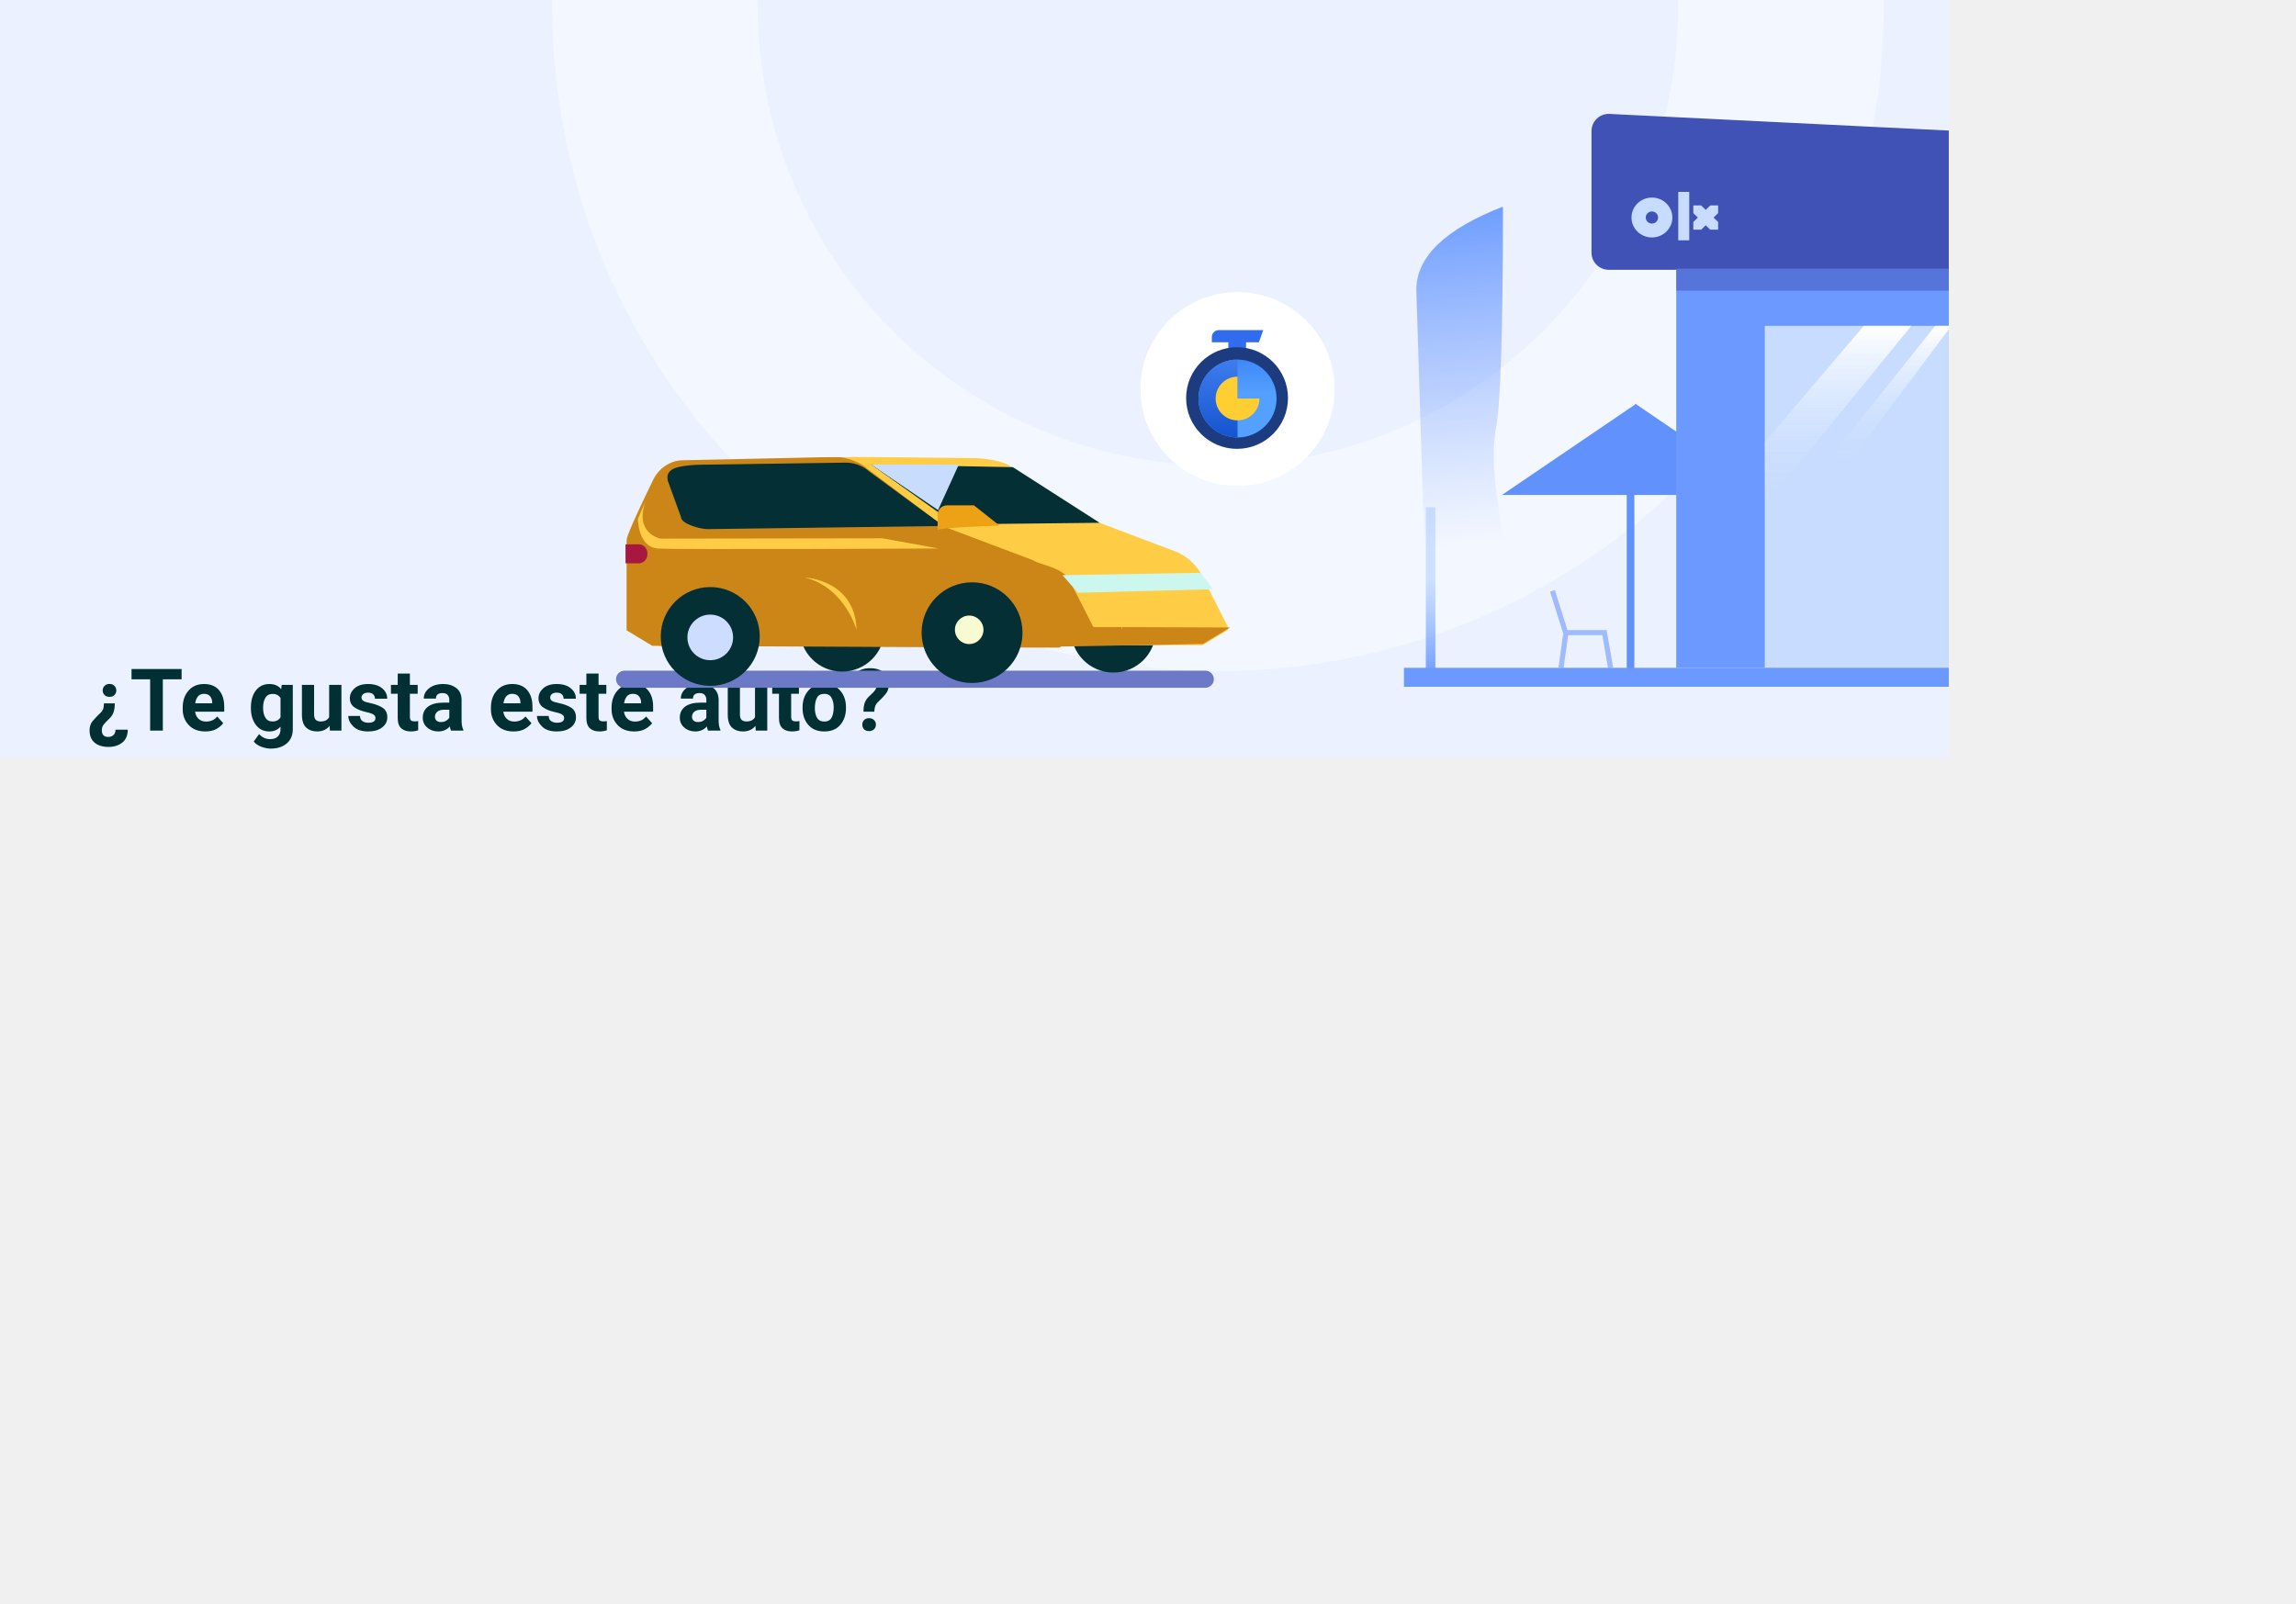
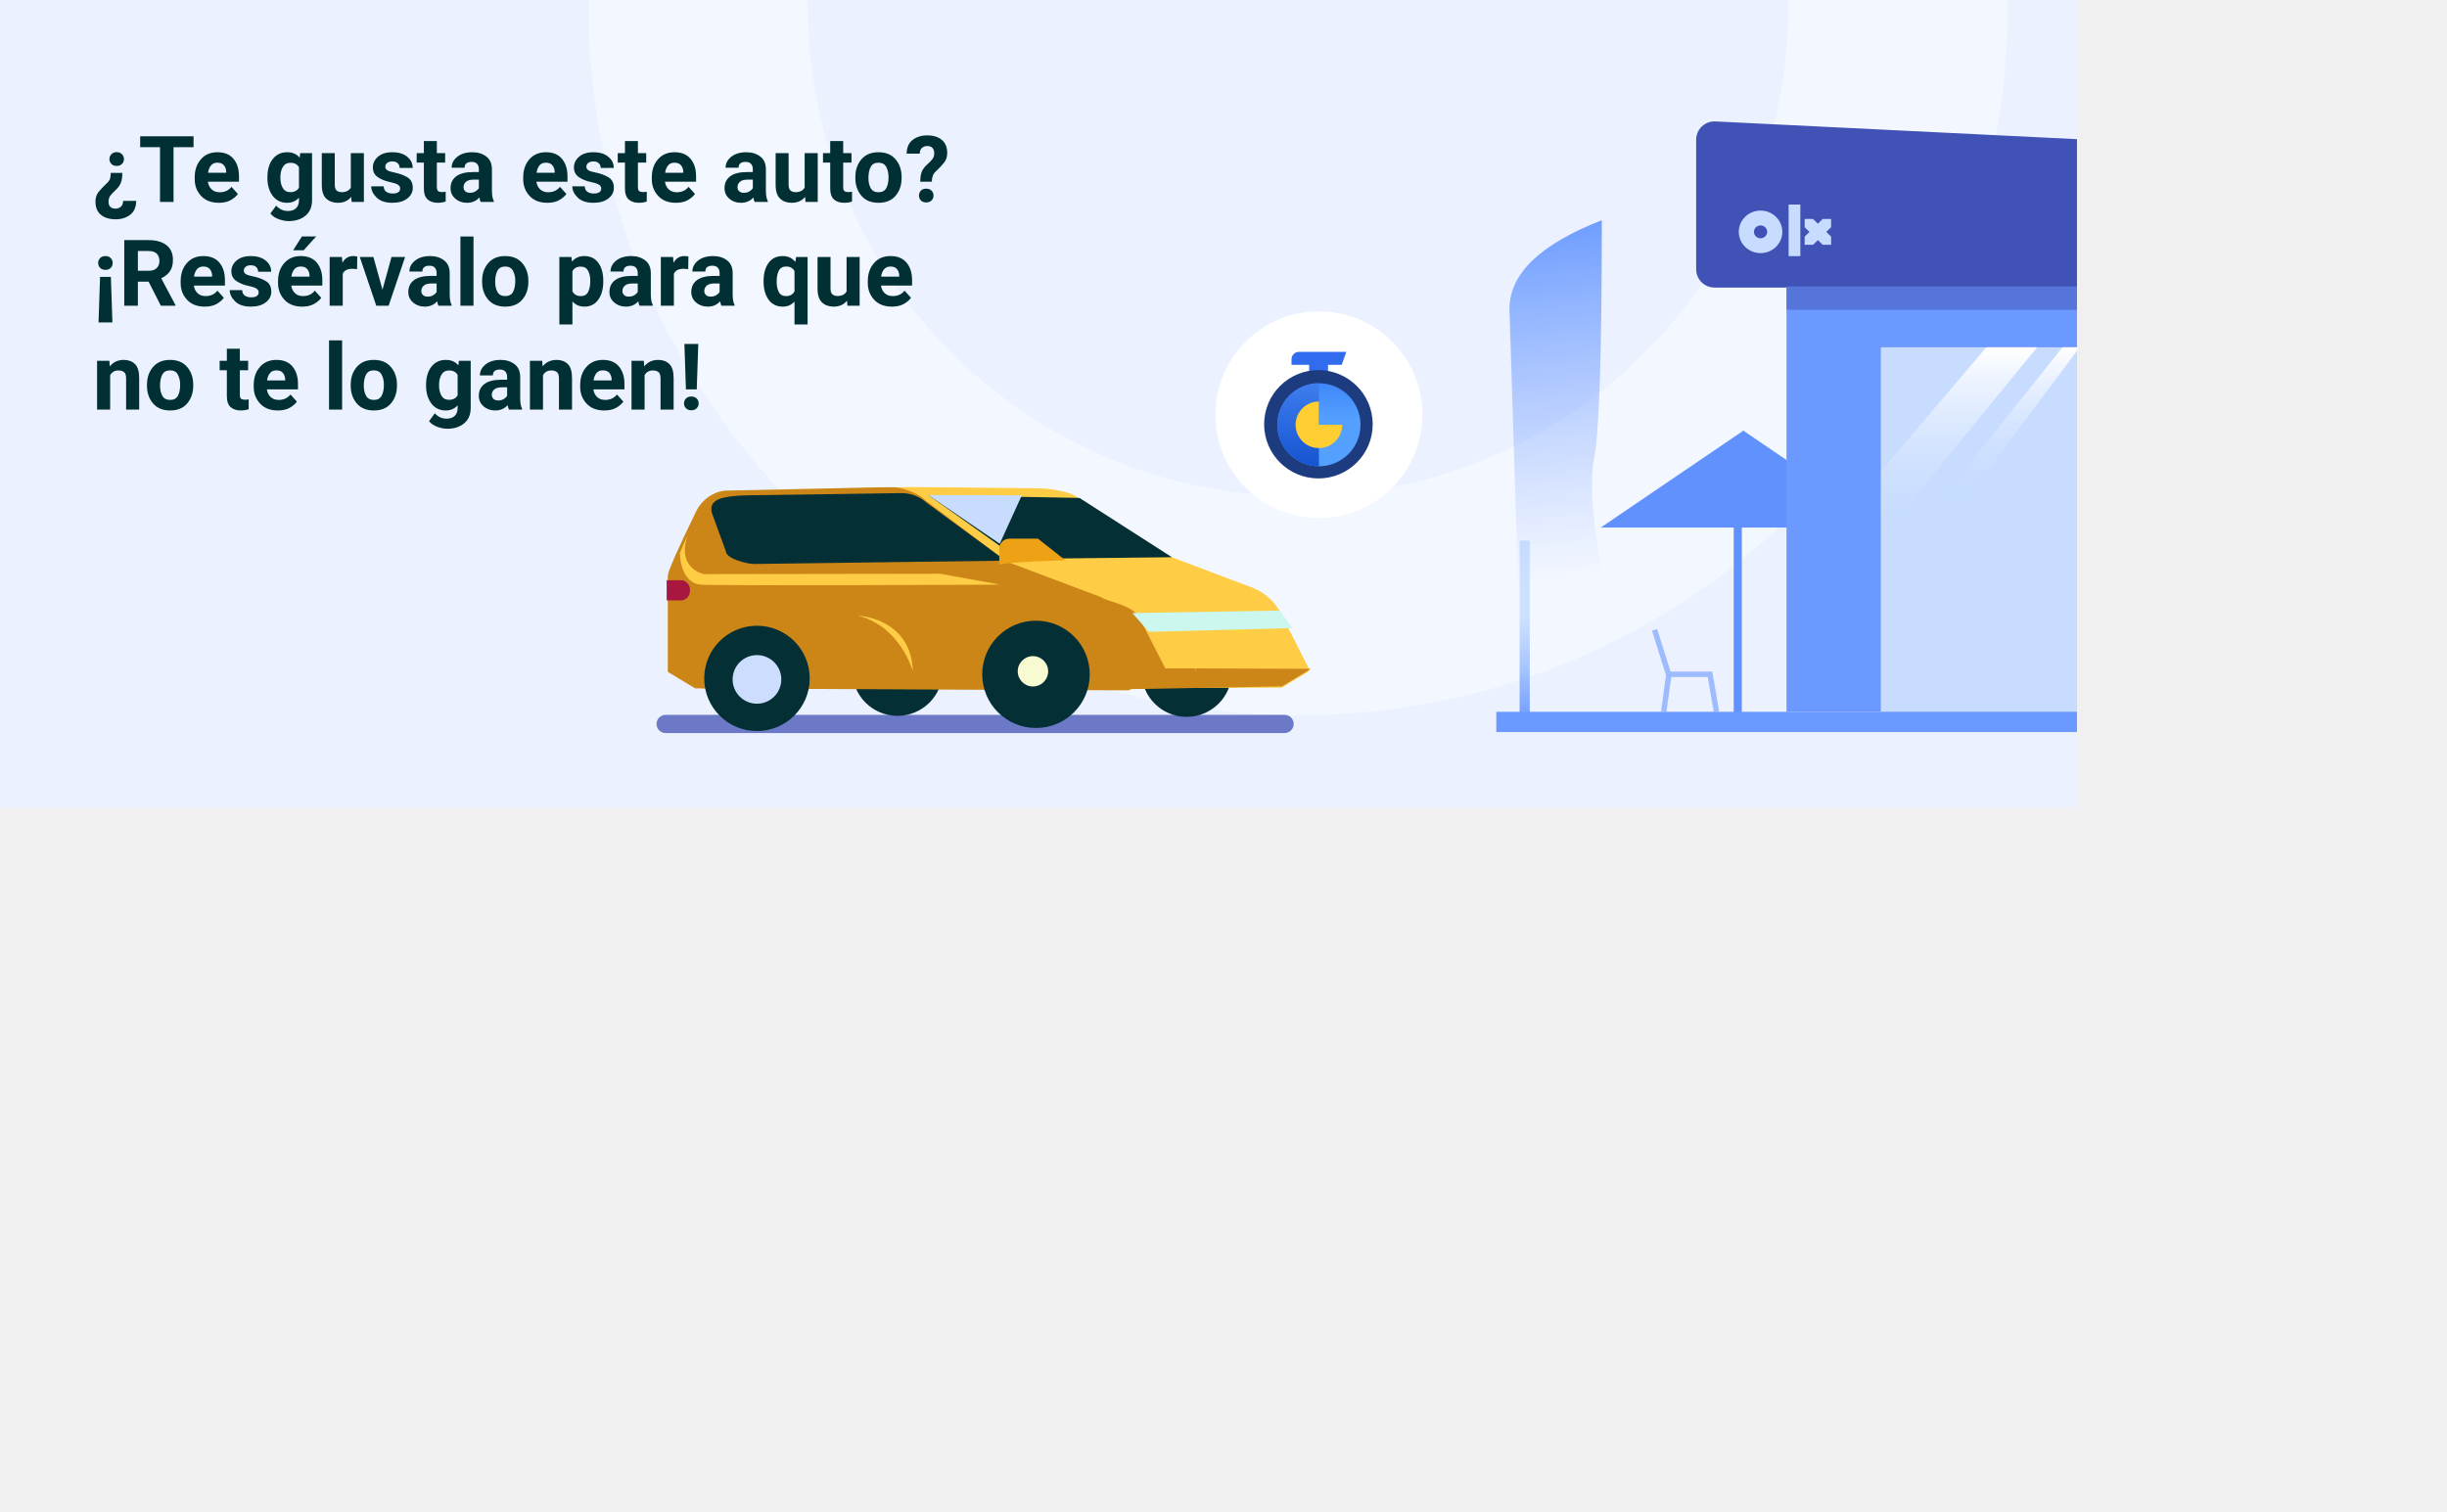
<svg xmlns="http://www.w3.org/2000/svg" xmlns:xlink="http://www.w3.org/1999/xlink">
  <defs>
    <linearGradient x1="50%" y1="41.53%" x2="50%" y2="100%" id="3nvgtwh45c">
      <stop stop-color="#A5C9FF" stop-opacity=".485" offset="0%" />
      <stop stop-color="#6C99FF" offset="100%" />
    </linearGradient>
    <linearGradient x1="50%" y1="0%" x2="50%" y2="100%" id="h32ksyp5xd">
      <stop stop-color="#FFF" offset="0%" />
      <stop stop-color="#C7DCFF" stop-opacity="0" offset="100%" />
    </linearGradient>
    <linearGradient x1="50%" y1="0%" x2="50%" y2="100%" id="pabi03lpre">
      <stop stop-color="#FFF" offset="0%" />
      <stop stop-color="#C7DCFF" stop-opacity="0" offset="100%" />
    </linearGradient>
    <linearGradient x1="46.578%" y1="-22.748%" x2="50%" y2="99.063%" id="f34nu193lf">
      <stop stop-color="#4482FF" offset="0%" />
      <stop stop-color="#80A6FF" stop-opacity="0" offset="100%" />
    </linearGradient>
    <linearGradient x1="37.311%" y1="43.297%" x2="37.311%" y2="-47.385%" id="4idmci077g">
      <stop stop-color="#53A0FF" offset="0%" />
      <stop stop-color="#2A6CF3" offset="100%" />
    </linearGradient>
    <linearGradient x1="50%" y1="-57.349%" x2="50%" y2="109.877%" id="zds6nuy79h">
      <stop stop-color="#5595FF" offset="0%" />
      <stop stop-color="#1250CD" offset="100%" />
    </linearGradient>
    <path id="iftytqn64a" d="M0 0h360v140H0z" />
    <path id="paxlthb23i" d="M0 0h86.349v35.281H0z" />
    <path id="tw9twrbaik" d="M0 0h34.82v3.686H0z" />
  </defs>
  <g fill="none" fill-rule="evenodd">
    <mask id="spr5rew4yb" fill="#fff">
      <use xlink:href="#iftytqn64a" />
    </mask>
    <use fill="#EBF1FF" xlink:href="#iftytqn64a" />
    <path d="M225-122c67.931 0 123 55.069 123 123s-55.069 123-123 123S102 68.931 102 1s55.069-123 123-123zm0 38c-46.944 0-85 38.056-85 85s38.056 85 85 85 85-38.056 85-85-38.056-85-85-85z" fill="#FFF" opacity=".401" mask="url(#spr5rew4yb)" />
    <g mask="url(#spr5rew4yb)" fill="#6191FC">
      <path d="m302.258 74.6-24.796 16.85h24.796" />
      <path d="m302.082 74.6 24.797 16.85h-24.797M300.5 89.343h1.407v34.58H300.5z" />
    </g>
    <text x="16" y="135" mask="url(#spr5rew4yb)" font-family="Roboto-Bold, Roboto" font-size="16" font-weight="bold" fill="#002F34">
-       <tspan x="16" y="135">¿Te gusta este auto?</tspan>
-       <tspan x="16" y="153">¡Resérvalo para que </tspan>
-       <tspan x="16" y="171">no te lo ganen!</tspan>
+       <tspan x="16" y="35">¿Te gusta este auto?</tspan>
+       <tspan x="16" y="53">¡Resérvalo para que </tspan>
+       <tspan x="16" y="71">no te lo ganen!</tspan>
    </text>
    <path fill="url(#3nvgtwh45c)" mask="url(#spr5rew4yb)" transform="matrix(-1 0 0 1 528.544 0)" d="M263.393 93.732h1.759v31.595h-1.759z" />
    <path d="m297.313 21.05 108.156 5.307a3.166 3.166 0 0 1 3.01 3.162v17.165a3.166 3.166 0 0 1-3.165 3.166H297.158a3.166 3.166 0 0 1-3.165-3.166V24.212a3.166 3.166 0 0 1 3.32-3.161z" fill="#4052B6" mask="url(#spr5rew4yb)" />
    <path fill="#6C99FF" mask="url(#spr5rew4yb)" d="M309.645 49.674h114.487v73.722H309.645z" />
    <g opacity=".563" mask="url(#spr5rew4yb)" stroke="#6191FC" stroke-width=".938">
      <path d="m286.782 109.178 2.428 7.723h7.597M288.365 123.396l.899-6.495h7.129l1.117 6.495" />
    </g>
    <path fill="#C7DCFF" mask="url(#spr5rew4yb)" d="M326 60.206h81.776v63.19H326z" />
    <path fill="url(#h32ksyp5xd)" mask="url(#spr5rew4yb)" d="M344.29 60.206 326 81.708v11.673l27.083-33.175z" />
    <path fill="url(#pabi03lpre)" mask="url(#spr5rew4yb)" d="m357.48 60.206-21.456 26.943 4.22.088 20.225-27.031z" />
    <path fill="#6C99FF" mask="url(#spr5rew4yb)" d="M259.348 123.396h117v3.511h-117z" />
    <path fill="#4052B6" opacity=".5" mask="url(#spr5rew4yb)" d="M309.645 49.674h57.331v4.037h-57.331z" />
    <g fill="#C7DCFF">
      <path d="M310.018 44.408h2.032v-8.951h-2.032zM305.154 41.308c-.632 0-1.144-.5-1.144-1.117 0-.616.512-1.117 1.144-1.117.632 0 1.144.5 1.144 1.117s-.512 1.117-1.144 1.117m0-4.802c-2.085 0-3.775 1.65-3.775 3.685 0 2.036 1.69 3.686 3.775 3.686s3.775-1.65 3.775-3.686c0-2.035-1.69-3.685-3.775-3.685M317.383 37.952h-1.444l-.848.828-.848-.828H312.8v1.434l.835.815-.835.816v1.414h1.464l.827-.808.827.808h1.465v-1.414l-.836-.816.836-.815z" />
    </g>
    <path d="M277.638 38.177c-10.67 4.154-16.004 9.274-16.004 15.359l1.495 47.831h15.036c-2.11-10.122-2.726-17.465-1.846-22.029.879-4.563 1.319-18.284 1.319-41.16z" fill="url(#f34nu193lf)" />
    <g transform="translate(210.668 53.978)">
      <ellipse fill="#FFF" cx="17.938" cy="17.904" rx="17.938" ry="17.904" />
      <path d="m22.686 7.021-.804 2.25h-2.367v2.138H16.24l-.001-2.138h-3.05v-.976c0-.703.571-1.274 1.275-1.274h8.222z" fill="#316CEF" />
      <path d="M27.259 19.571c0 5.186-4.212 9.391-9.409 9.391-5.196 0-9.409-4.205-9.409-9.39 0-5.187 4.213-9.391 9.41-9.391 5.196 0 9.408 4.204 9.408 9.39" fill="#1D3C80" />
      <path d="M9.499 19.835c-3.983-.001-7.212-3.224-7.213-7.199 0-3.975 3.227-7.196 7.21-7.195 3.982.001 7.21 3.224 7.211 7.199 0 3.974-3.226 7.195-7.208 7.195z" fill="url(#4idmci077g)" transform="translate(8.441 7.021)" />
      <path d="M9.497 19.835c-3.981-.001-7.21-3.224-7.21-7.199-.002-3.975 3.225-7.196 7.207-7.195l.003 14.394z" fill="url(#zds6nuy79h)" transform="translate(8.441 7.021)" />
      <path d="M17.938 23.696a4.041 4.041 0 0 0 4.045-4.037h-4.045v-4.037a4.041 4.041 0 0 0-4.045 4.037c0 2.23 1.811 4.037 4.045 4.037z" fill="#FFCE33" />
    </g>
    <path d="M222.646 127.082H115.38a1.584 1.584 0 0 1-1.588-1.58c0-.872.711-1.58 1.588-1.58h107.266c.877 0 1.588.708 1.588 1.58 0 .873-.711 1.58-1.588 1.58" fill="#6B79C7" />
    <path d="M213.506 116.463c0 4.314-3.503 7.81-7.825 7.81s-7.827-3.496-7.827-7.81 3.505-7.812 7.827-7.812 7.825 3.498 7.825 7.812M163.385 116.287c0 4.314-3.503 7.81-7.826 7.81-4.322 0-7.825-3.496-7.825-7.81s3.503-7.811 7.825-7.811c4.323 0 7.826 3.497 7.826 7.81" fill="#042F34" />
    <path d="m226.824 116.394-4.679 2.824-100.575.14-2.268-4.526v-11.215c0-1.524-1.932-3.03-1.359-4.716l8.006-10.444c1.084-1.9 3.29-3.31 5.718-3.31l26.283-.718 22.094.224c1.621 0 5.596.512 6.758 1.642l16.2 10.26 13.375 5.055a9.805 9.805 0 0 1 6.148 5.75l4.347 8.554" fill="#FECD45" />
    <path fill="#36E4DA" d="m129.244 115.379 107.804.587" />
    <g transform="translate(115.727 84.429)">
      <mask id="2t7n0l3foj" fill="#fff">
        <use xlink:href="#paxlthb23i" />
      </mask>
      <path d="M58.69 12.903 44.45 2.14C43.316 1.01 40.46 0 38.88 0L10.388.614c-2.366 0-4.567 1.614-5.558 3.82C1.61 11.043 0 14.721 0 15.467v16.565l4.769 2.872 75.082.377 6.498-3.647-4.093-8.02c-.885-3.239-5.923-3.59-7.163-4.533L58.69 12.903z" fill="#CC8617" mask="url(#2t7n0l3foj)" />
    </g>
    <path d="M140.347 117.604c0 5.04-4.094 9.127-9.145 9.127-5.05 0-9.144-4.086-9.144-9.127s4.094-9.128 9.144-9.128 9.145 4.087 9.145 9.128M188.885 116.901c0 5.138-4.172 9.303-9.32 9.303-5.147 0-9.321-4.165-9.321-9.303 0-5.138 4.174-9.303 9.32-9.303 5.149 0 9.321 4.165 9.321 9.303" fill="#042F34" />
    <path d="M181.675 116.375a2.635 2.635 0 0 1-2.638 2.633 2.635 2.635 0 0 1-2.638-2.633 2.635 2.635 0 0 1 2.638-2.633 2.635 2.635 0 0 1 2.638 2.633" fill="#F8FAD1" />
    <path d="M135.423 117.779a4.217 4.217 0 0 1-4.22 4.213 4.216 4.216 0 0 1-4.221-4.213 4.216 4.216 0 0 1 4.22-4.213 4.217 4.217 0 0 1 4.221 4.213" fill="#CDF" />
    <path d="m130.665 97.769 43.624-.578-13.712-10.064a6.544 6.544 0 0 0-4.57-1.641l-23.333.34c-1.582.056-4.885-.08-7.234.448-1.474.331-2.396 1.043-2.094 2.523l2.444 6.714c0 1.342 3.735 2.268 4.875 2.258M176.472 96.891l26.658-.292-16.027-10.28-26.18-.486z" fill="#042F34" />
    <path d="M173.21 97.944V95.12c0-.96.766-1.738 1.712-1.738h4.997l4.722 3.74s-10.932.316-11.432.823" fill="#EDA215" />
    <g transform="translate(192.403 115.848)">
      <mask id="0bov1j4vxl" fill="#fff">
        <use xlink:href="#tw9twrbaik" />
      </mask>
      <path fill="#CC8617" mask="url(#0bov1j4vxl)" d="m8 0 26.82.098-5.01 3.039L0 3.687z" />
    </g>
    <path d="m177.103 85.872-3.82 8.386-12.36-8.42s10.75-.025 16.18.034" fill="#C8DDFE" />
    <path d="M115.55 100.577h2.457c.877 0 1.589.749 1.589 1.672v.167c0 .923-.712 1.672-1.59 1.672h-2.455v-3.51z" fill="#A8173F" />
    <path d="M213.217 106.545h-3.99s1.96 3.229 6.859 3.159l-2.869-3.159z" fill="#FFD13A" />
    <path d="M117.837 95.875s0 5.25 3.705 5.478c3.705.229 51.868 0 51.868 0l-10.42-1.887-40.985.061s-4.863-.913-2.78-6.849M148.73 106.72s9.213.39 9.497 9.655c0 0-2.126-7.774-9.497-9.654M197.268 105.668s9.725.432 10.024 10.707c0 0-2.244-8.623-10.024-10.707" fill="#FECD45" />
    <path fill="#CCF7EE" d="m196.272 106.277 25.532-.434 2.254 3.037-24.933.65z" />
  </g>
</svg>
